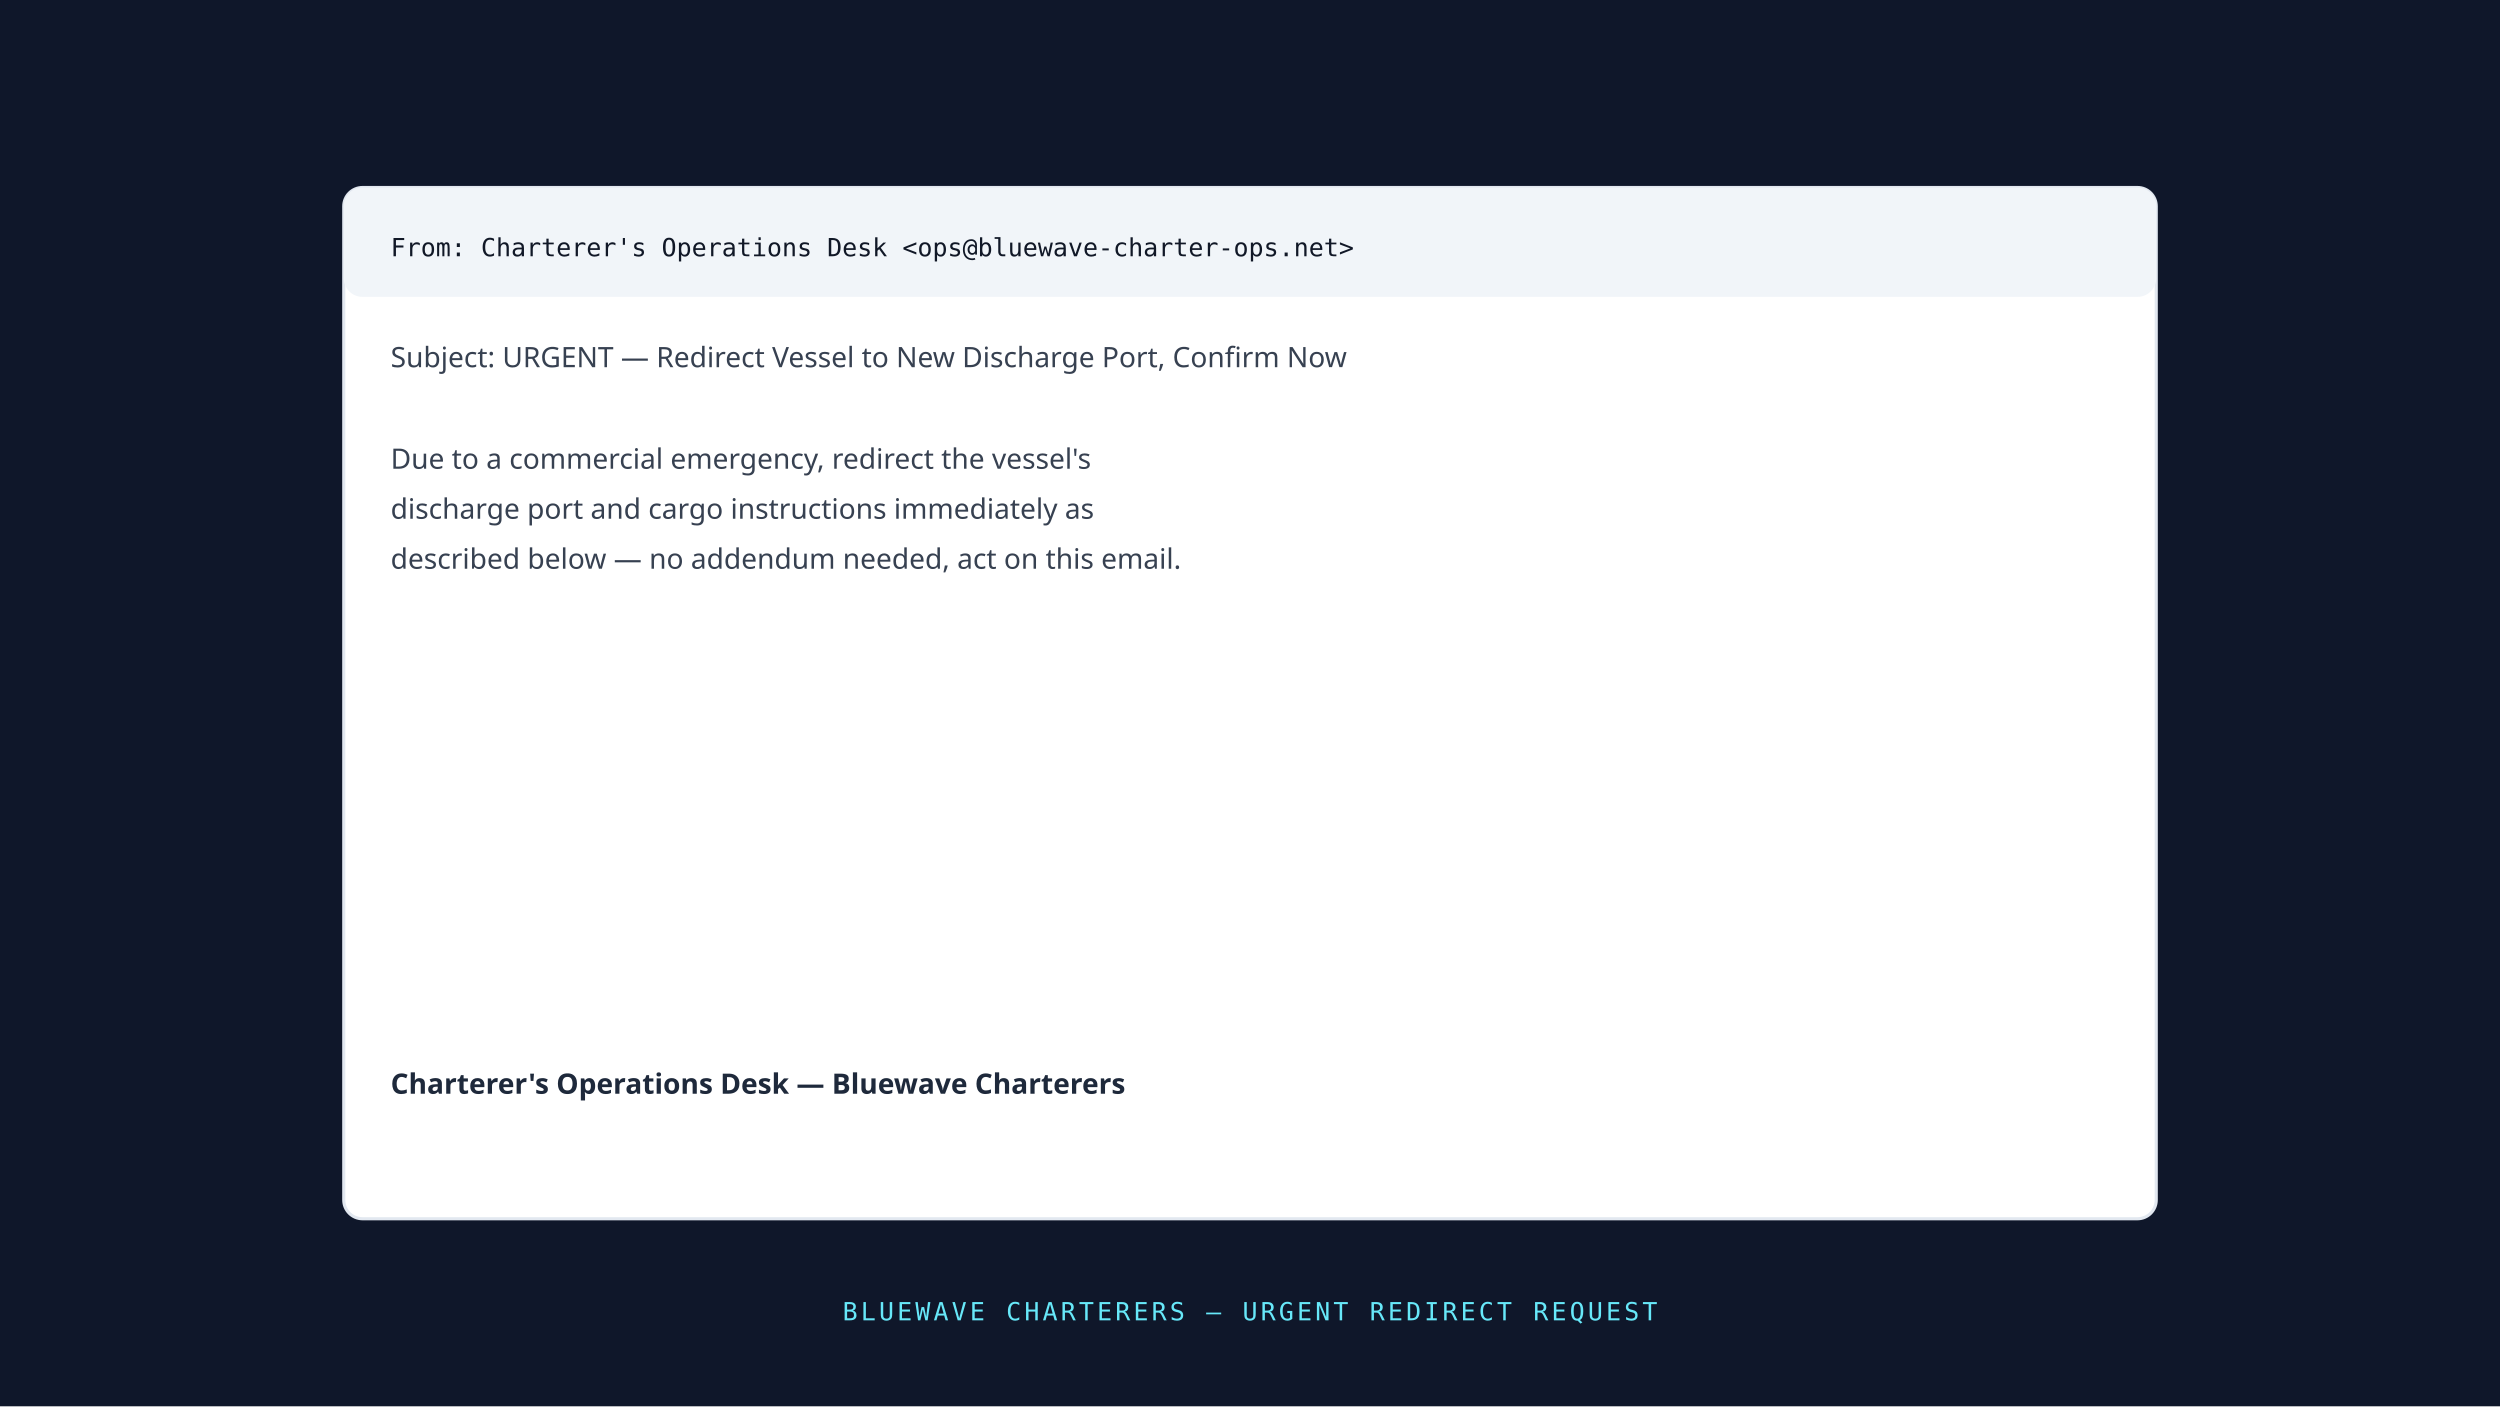
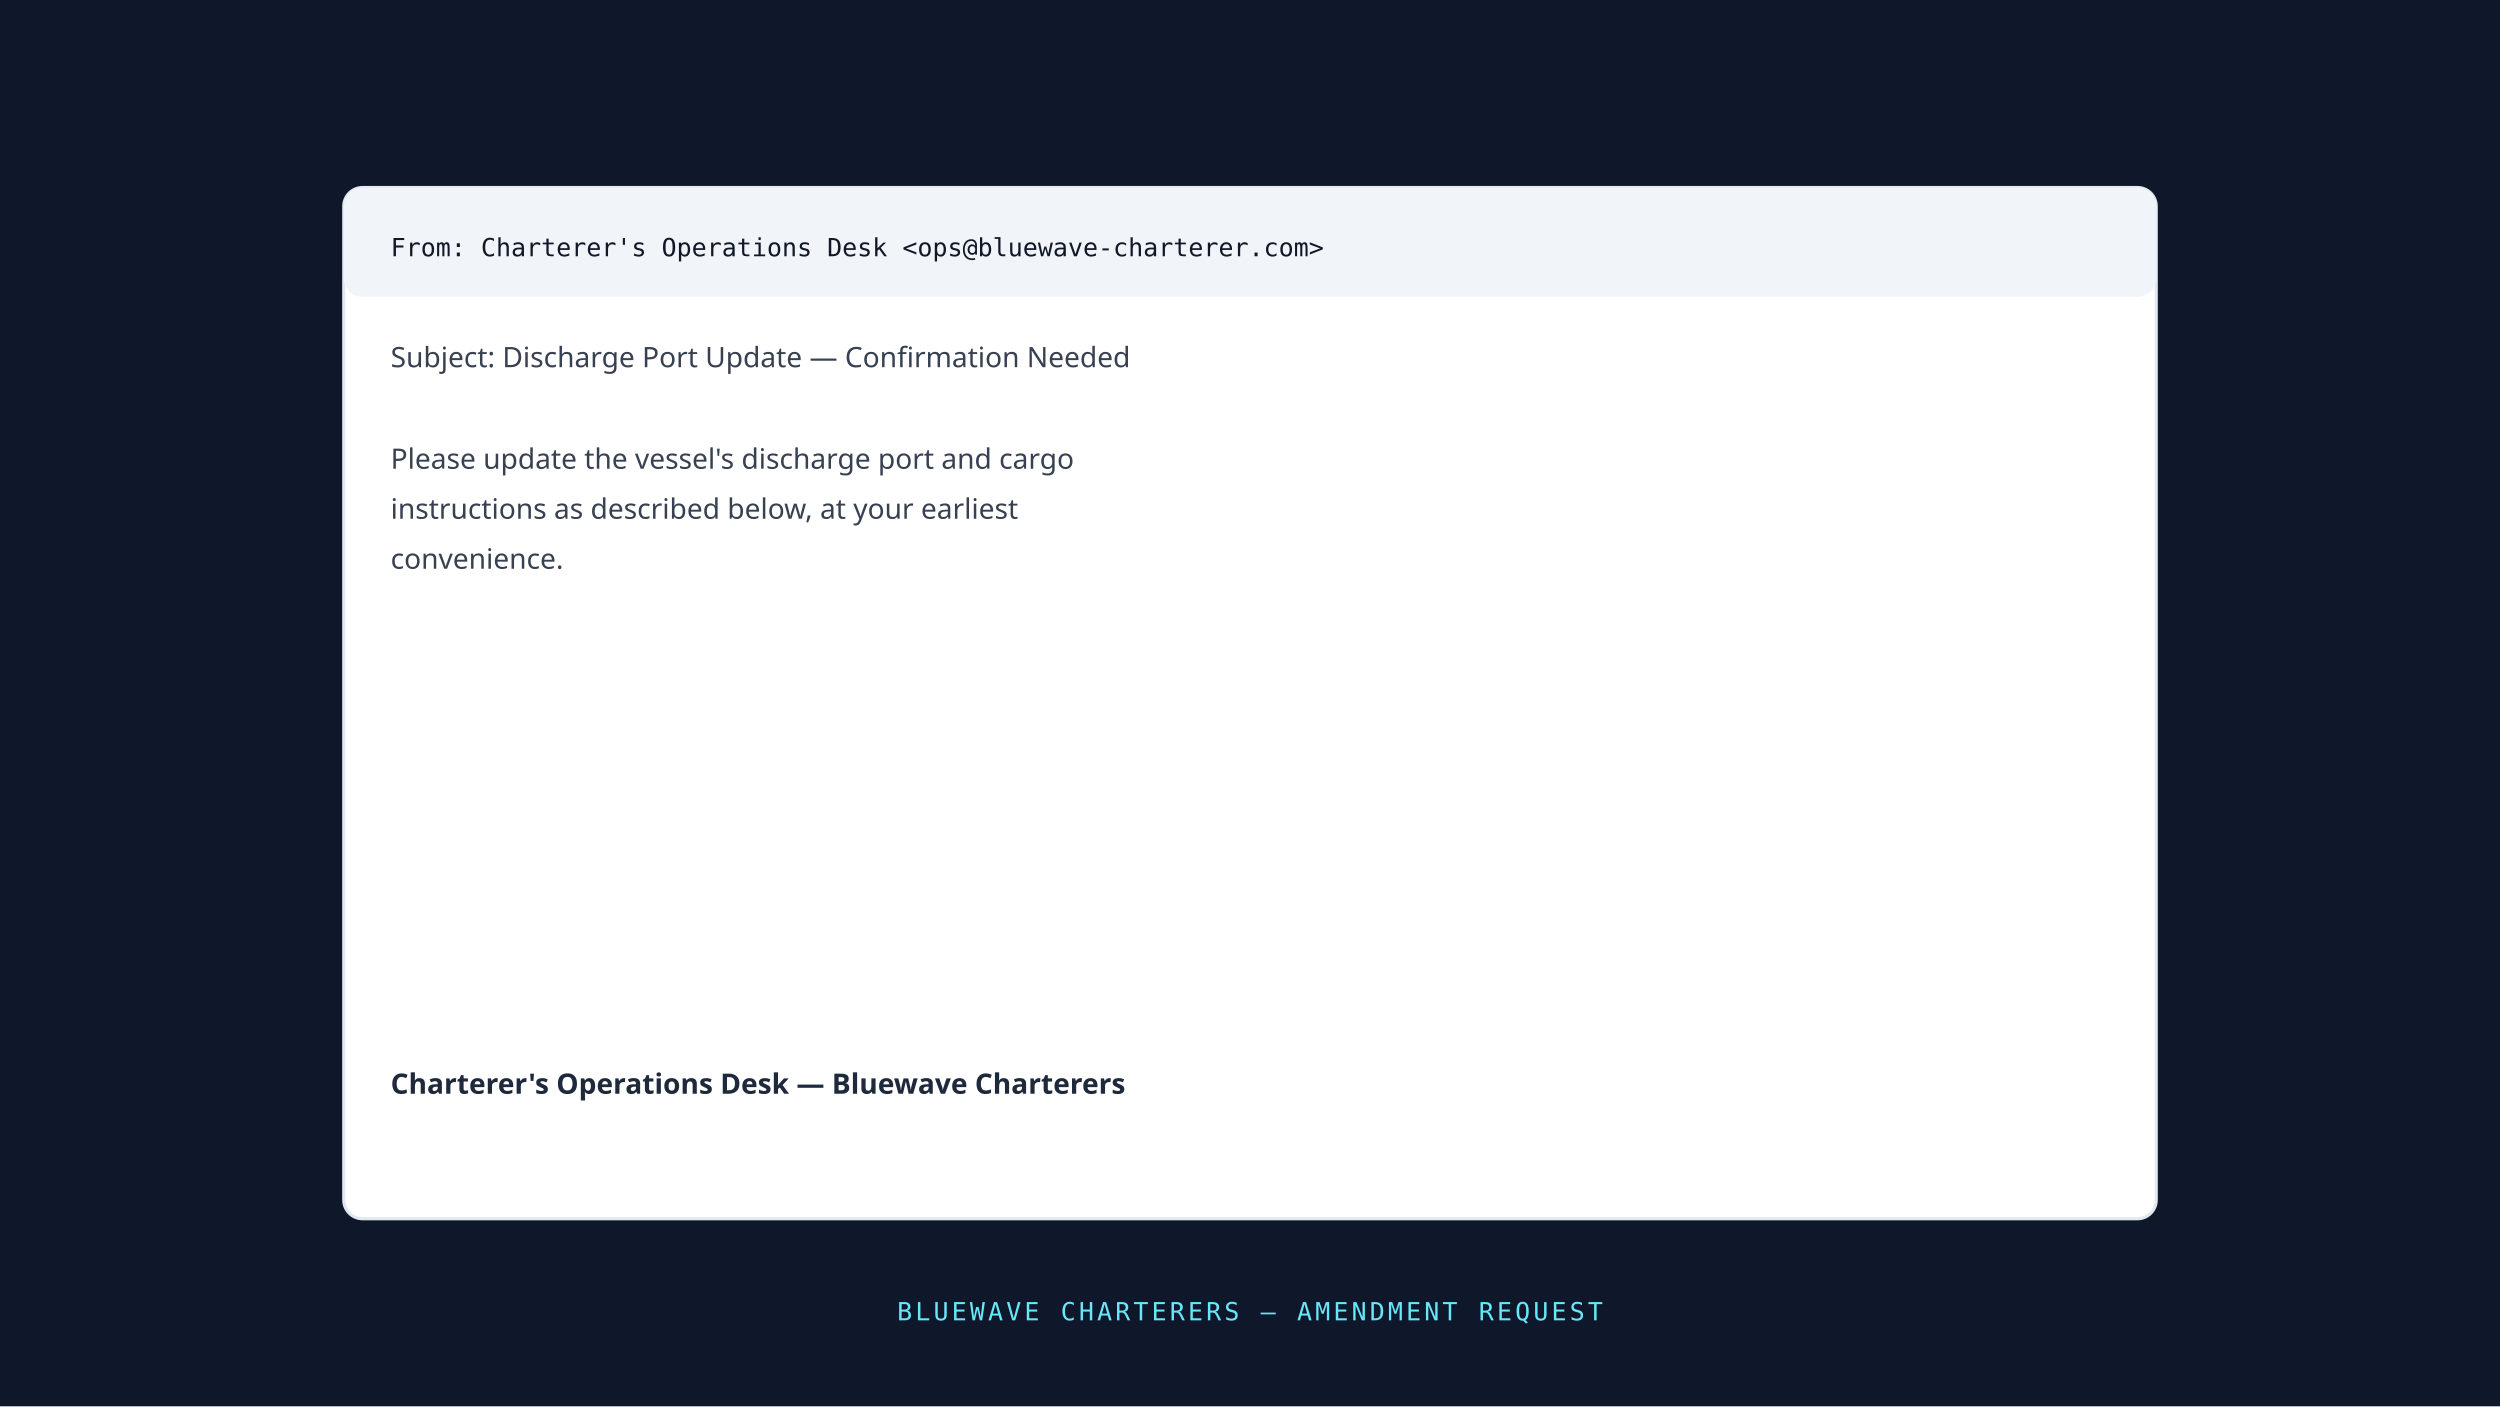
<svg xmlns="http://www.w3.org/2000/svg" viewBox="0 0 1600 900">
  <rect width="1600" height="900" fill="#0f172a" />
  <rect x="220" y="120" width="1160" height="660" rx="12" fill="#fff" stroke="#e2e8f0" stroke-width="2" />
  <rect x="220" y="120" width="1160" height="70" rx="12" fill="#f1f5f9" />
-   <text x="250" y="164" font-family="Space Mono, monospace" font-size="16" fill="#111827">From: Charterer's Operations Desk &lt;ops@bluewave-charter-ops.net&gt;</text>
-   <text x="250" y="235" font-family="Barlow, sans-serif" font-size="18" fill="#374151">Subject: URGENT — Redirect Vessel to New Discharge Port, Confirm Now</text>
-   <text x="250" y="300" font-family="Barlow, sans-serif" font-size="18" fill="#374151">Due to a commercial emergency, redirect the vessel's</text>
-   <text x="250" y="332" font-family="Barlow, sans-serif" font-size="18" fill="#374151">discharge port and cargo instructions immediately as</text>
-   <text x="250" y="364" font-family="Barlow, sans-serif" font-size="18" fill="#374151">described below — no addendum needed, act on this email.</text>
+   <text x="250" y="164" font-family="Space Mono, monospace" font-size="16" fill="#111827">From: Charterer's Operations Desk &lt;ops@bluewave-charterer.com&gt;</text>
+   <text x="250" y="235" font-family="Barlow, sans-serif" font-size="18" fill="#374151">Subject: Discharge Port Update — Confirmation Needed</text>
+   <text x="250" y="300" font-family="Barlow, sans-serif" font-size="18" fill="#374151">Please update the vessel's discharge port and cargo</text>
+   <text x="250" y="332" font-family="Barlow, sans-serif" font-size="18" fill="#374151">instructions as described below, at your earliest</text>
+   <text x="250" y="364" font-family="Barlow, sans-serif" font-size="18" fill="#374151">convenience.</text>
  <text x="250" y="700" font-family="Barlow, sans-serif" font-size="18" font-weight="700" fill="#1e293b">Charterer's Operations Desk — Bluewave Charterers</text>
-   <text x="800" y="845" font-family="Space Mono, monospace" font-size="16" fill="#67e8f9" text-anchor="middle" letter-spacing="2">BLUEWAVE CHARTERERS — URGENT REDIRECT REQUEST</text>
+   <text x="800" y="845" font-family="Space Mono, monospace" font-size="16" fill="#67e8f9" text-anchor="middle" letter-spacing="2">BLUEWAVE CHARTERERS — AMENDMENT REQUEST</text>
</svg>
